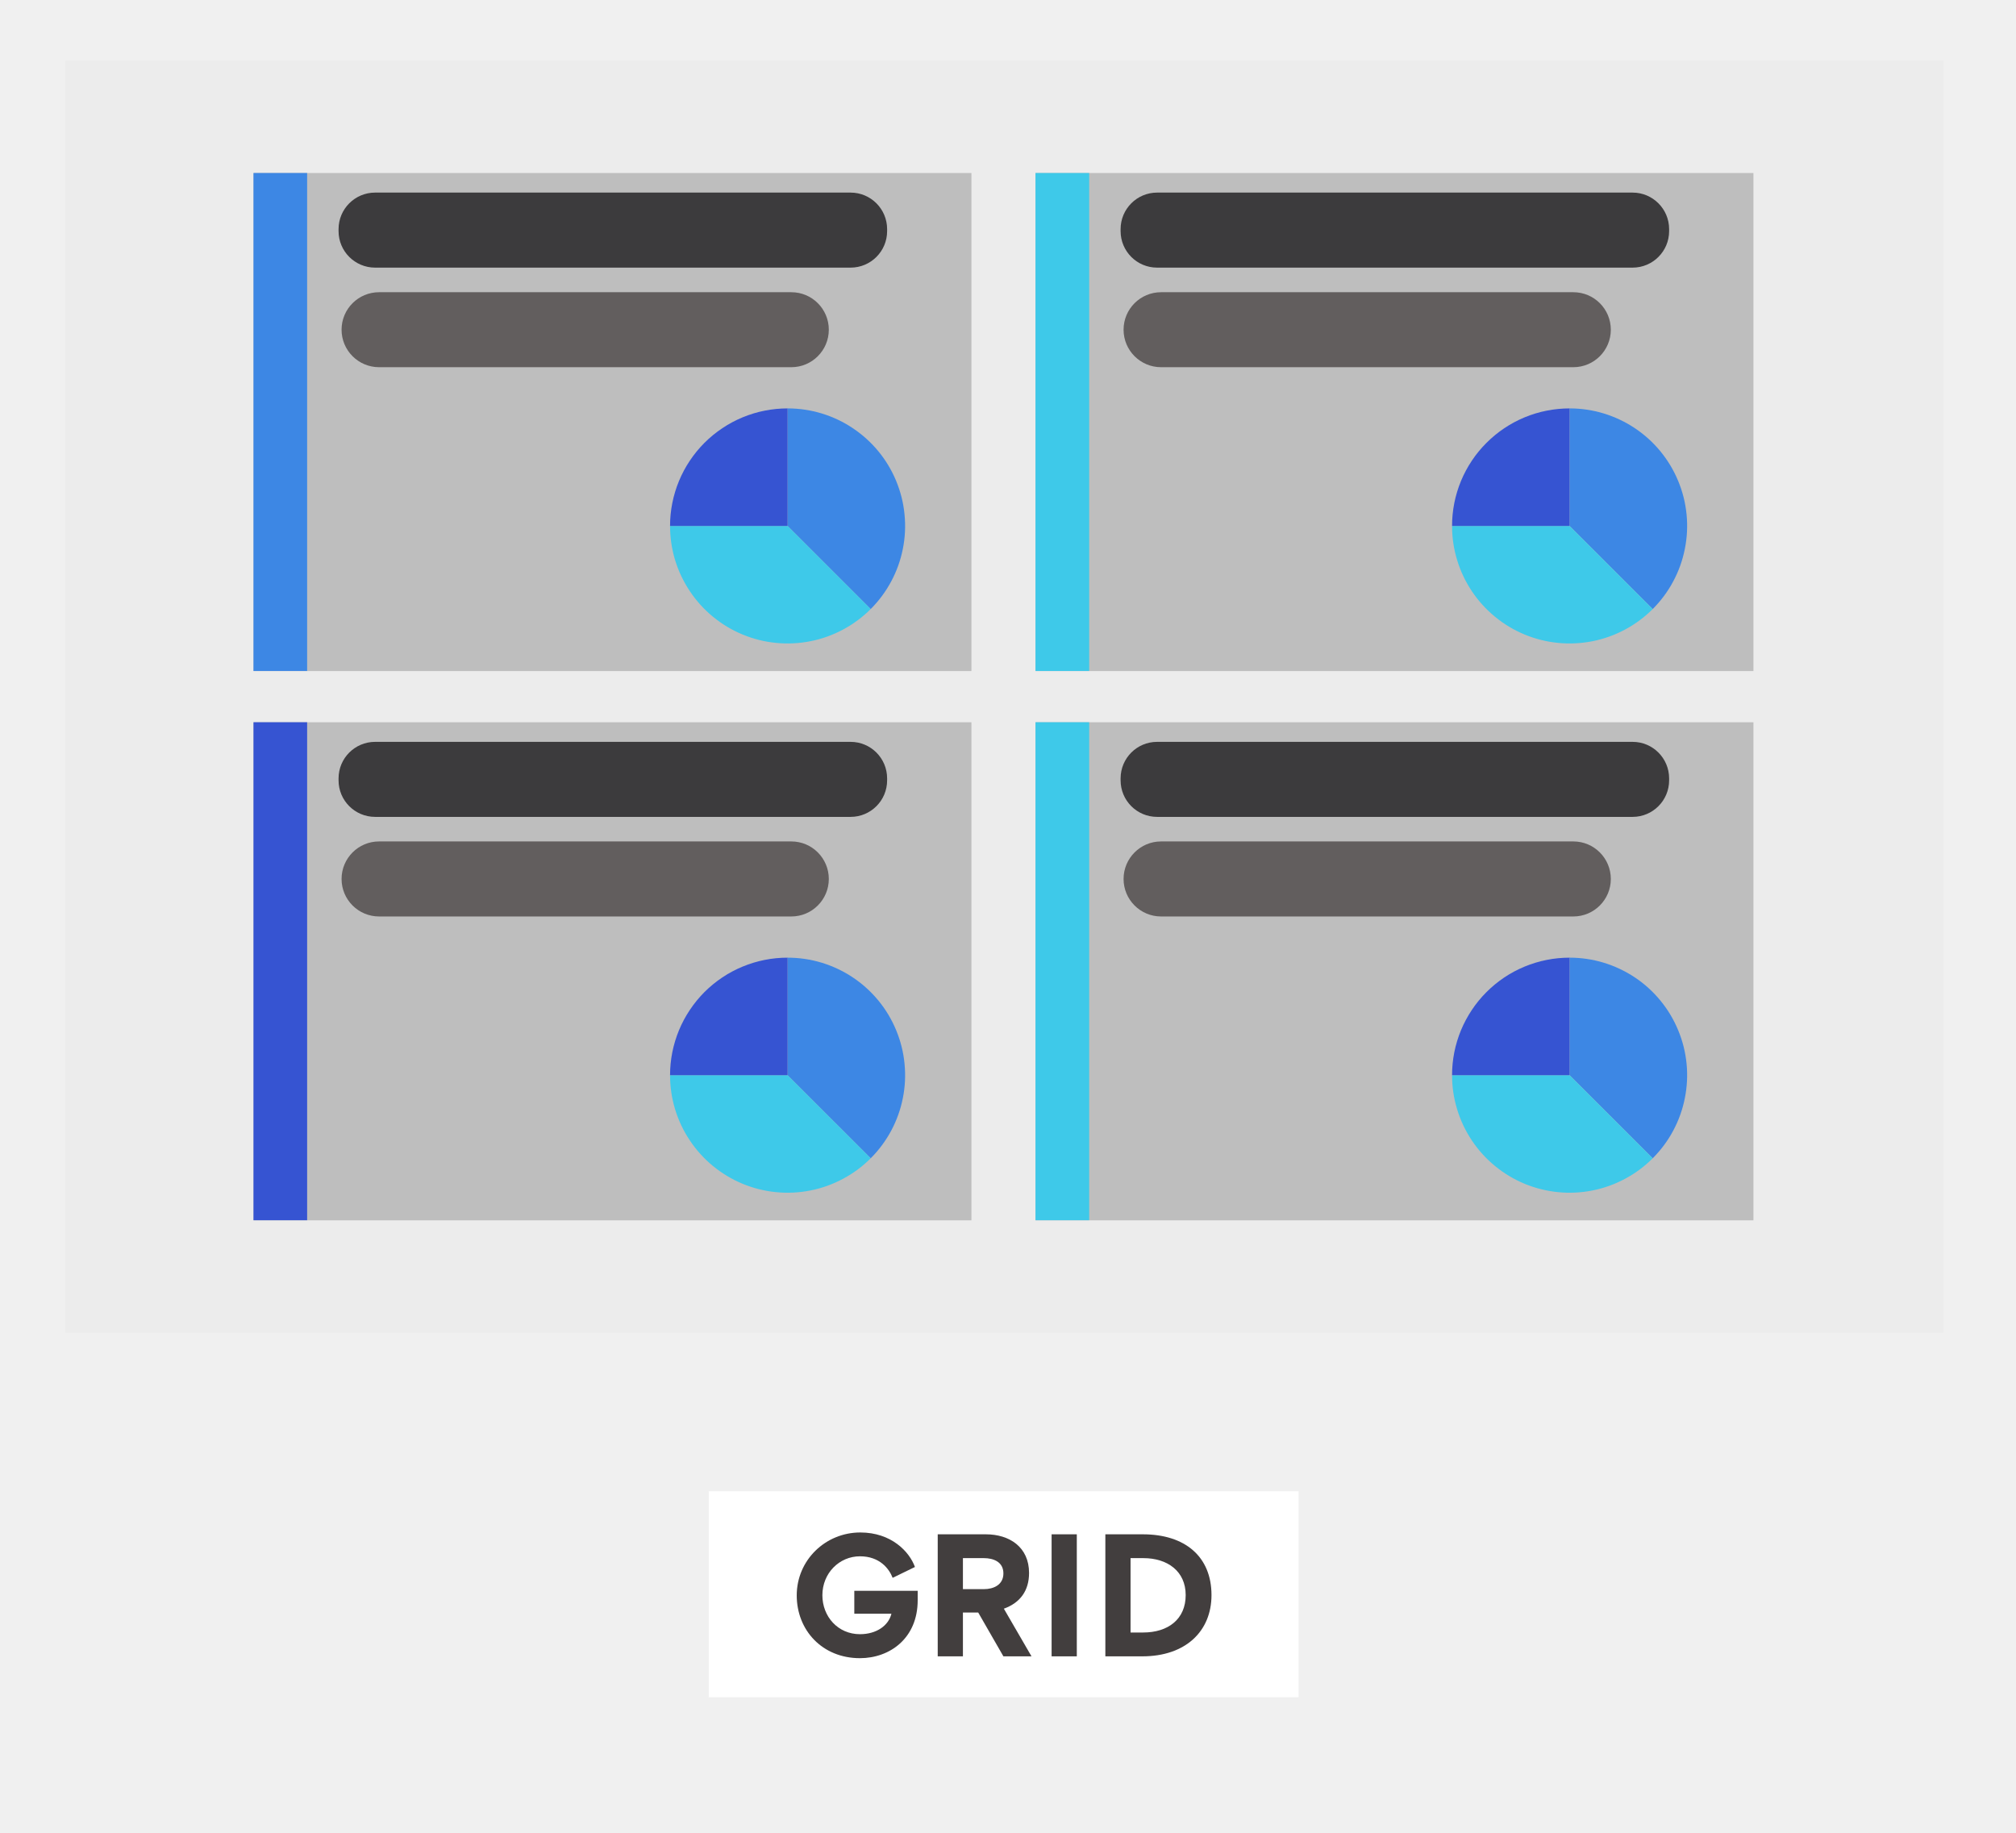
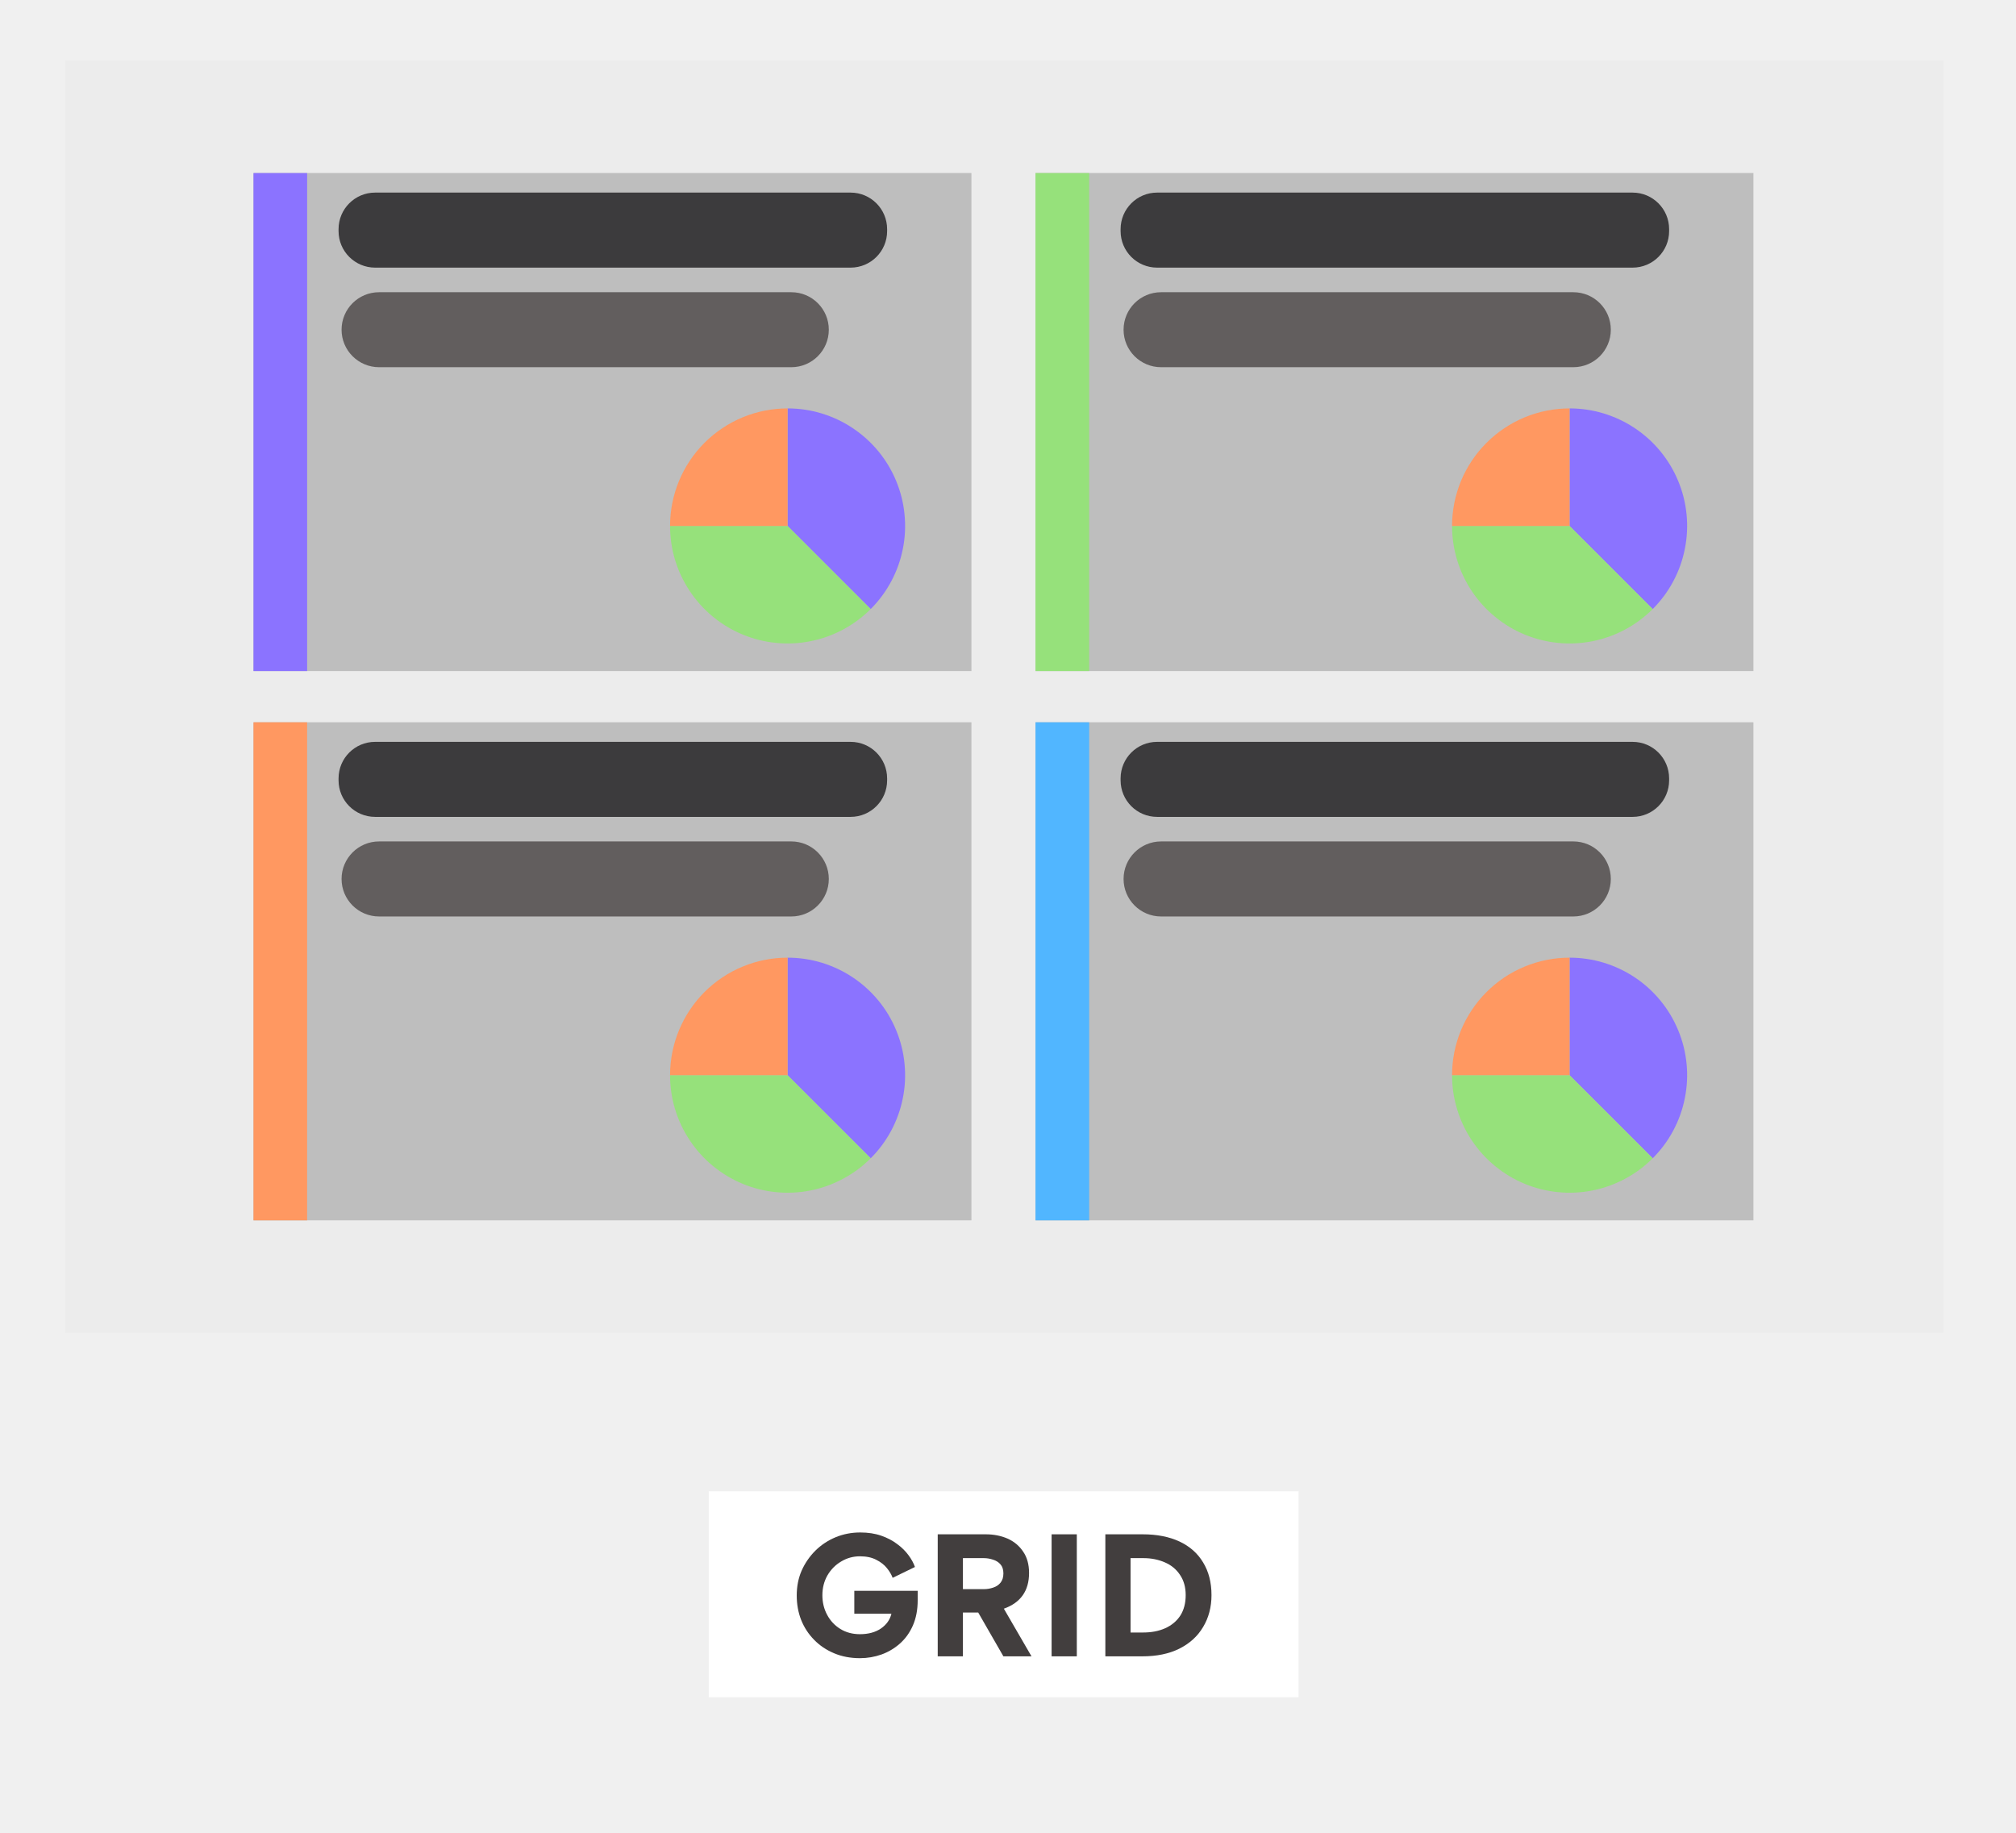
<svg xmlns="http://www.w3.org/2000/svg" width="275" zoomAndPan="magnify" viewBox="0 0 206.25 187.5" height="250" preserveAspectRatio="xMidYMid meet" version="1.0">
  <defs>
    <g />
-     <clipPath id="8ccd3869ad">
+     <clipPath id="7770c0263c">
      <path d="M 72.512 152.562 L 132.887 152.562 L 132.887 173.633 L 72.512 173.633 Z M 72.512 152.562 " clip-rule="nonzero" />
    </clipPath>
-     <clipPath id="6157e672f4">
+     <clipPath id="dfe6cb5385">
      <path d="M 6.664 6.203 L 198.84 6.203 L 198.84 136.344 L 6.664 136.344 Z M 6.664 6.203 " clip-rule="nonzero" />
    </clipPath>
-     <clipPath id="13cf3d08e1">
+     <clipPath id="47973c2725">
      <path d="M 105.945 17.699 L 179.461 17.699 L 179.461 68.652 L 105.945 68.652 Z M 105.945 17.699 " clip-rule="nonzero" />
    </clipPath>
-     <clipPath id="947eb3d6a0">
+     <clipPath id="03e6b2e91c">
      <path d="M 114.645 19.703 L 170.766 19.703 L 170.766 27.379 L 114.645 27.379 Z M 114.645 19.703 " clip-rule="nonzero" />
    </clipPath>
-     <clipPath id="899ffc82d7">
+     <clipPath id="72c72c586a">
      <path d="M 118.379 19.703 L 167.027 19.703 C 169.09 19.703 170.762 21.379 170.762 23.441 L 170.762 23.645 C 170.762 25.707 169.09 27.379 167.027 27.379 L 118.379 27.379 C 116.316 27.379 114.645 25.707 114.645 23.645 L 114.645 23.441 C 114.645 21.379 116.316 19.703 118.379 19.703 Z M 118.379 19.703 " clip-rule="nonzero" />
    </clipPath>
-     <clipPath id="c02101b22a">
-       <path d="M 105.938 17.699 L 111.43 17.699 L 111.43 68.652 L 105.938 68.652 Z M 105.938 17.699 " clip-rule="nonzero" />
+     <clipPath id="0c13c0d047">
+       <path d="M 105.938 17.703 L 111.43 17.703 L 111.43 68.656 L 105.938 68.656 Z M 105.938 17.703 " clip-rule="nonzero" />
    </clipPath>
-     <clipPath id="df39305c18">
+     <clipPath id="61a9865e76">
      <path d="M 114.949 29.895 L 164.805 29.895 L 164.805 37.566 L 114.949 37.566 Z M 114.949 29.895 " clip-rule="nonzero" />
    </clipPath>
-     <clipPath id="efb22d8eec">
+     <clipPath id="f6d0201f47">
      <path d="M 118.785 29.895 L 160.961 29.895 C 163.082 29.895 164.797 31.609 164.797 33.73 C 164.797 35.848 163.082 37.566 160.961 37.566 L 118.785 37.566 C 116.668 37.566 114.949 35.848 114.949 33.73 C 114.949 31.609 116.668 29.895 118.785 29.895 Z M 118.785 29.895 " clip-rule="nonzero" />
    </clipPath>
-     <clipPath id="b2929fe622">
+     <clipPath id="4f1b2ba77f">
      <path d="M 105.945 73.891 L 179.461 73.891 L 179.461 124.844 L 105.945 124.844 Z M 105.945 73.891 " clip-rule="nonzero" />
    </clipPath>
-     <clipPath id="5238802cd4">
+     <clipPath id="31ae481e22">
      <path d="M 114.645 75.895 L 170.766 75.895 L 170.766 83.57 L 114.645 83.57 Z M 114.645 75.895 " clip-rule="nonzero" />
    </clipPath>
-     <clipPath id="df0bbb1136">
+     <clipPath id="18c1174363">
      <path d="M 118.379 75.895 L 167.027 75.895 C 169.09 75.895 170.762 77.566 170.762 79.633 L 170.762 79.832 C 170.762 81.898 169.09 83.57 167.027 83.57 L 118.379 83.57 C 116.316 83.57 114.645 81.898 114.645 79.832 L 114.645 79.633 C 114.645 77.566 116.316 75.895 118.379 75.895 Z M 118.379 75.895 " clip-rule="nonzero" />
    </clipPath>
-     <clipPath id="752d04c024">
-       <path d="M 105.938 73.887 L 111.43 73.887 L 111.43 124.84 L 105.938 124.84 Z M 105.938 73.887 " clip-rule="nonzero" />
+     <clipPath id="08aeee1f0c">
+       <path d="M 105.938 73.895 L 111.43 73.895 L 111.43 124.848 L 105.938 124.848 Z M 105.938 73.895 " clip-rule="nonzero" />
    </clipPath>
-     <clipPath id="df719c9917">
+     <clipPath id="cc83e49cb7">
      <path d="M 114.949 86.082 L 164.805 86.082 L 164.805 93.758 L 114.949 93.758 Z M 114.949 86.082 " clip-rule="nonzero" />
    </clipPath>
-     <clipPath id="9a5487dbe0">
+     <clipPath id="fefc6f676e">
      <path d="M 118.785 86.082 L 160.961 86.082 C 163.082 86.082 164.797 87.801 164.797 89.922 C 164.797 92.039 163.082 93.758 160.961 93.758 L 118.785 93.758 C 116.668 93.758 114.949 92.039 114.949 89.922 C 114.949 87.801 116.668 86.082 118.785 86.082 Z M 118.785 86.082 " clip-rule="nonzero" />
    </clipPath>
-     <clipPath id="92146b14a0">
+     <clipPath id="c73d753df2">
      <path d="M 25.941 17.699 L 99.457 17.699 L 99.457 68.652 L 25.941 68.652 Z M 25.941 17.699 " clip-rule="nonzero" />
    </clipPath>
-     <clipPath id="e25995fe3b">
+     <clipPath id="69137c4c4d">
      <path d="M 34.637 19.703 L 90.762 19.703 L 90.762 27.379 L 34.637 27.379 Z M 34.637 19.703 " clip-rule="nonzero" />
    </clipPath>
-     <clipPath id="d189f0b5de">
+     <clipPath id="93cebe7565">
      <path d="M 38.375 19.703 L 87.02 19.703 C 89.086 19.703 90.758 21.379 90.758 23.441 L 90.758 23.645 C 90.758 25.707 89.086 27.379 87.02 27.379 L 38.375 27.379 C 36.312 27.379 34.637 25.707 34.637 23.645 L 34.637 23.441 C 34.637 21.379 36.312 19.703 38.375 19.703 Z M 38.375 19.703 " clip-rule="nonzero" />
    </clipPath>
-     <clipPath id="a3627421e4">
-       <path d="M 25.934 17.699 L 31.422 17.699 L 31.422 68.652 L 25.934 68.652 Z M 25.934 17.699 " clip-rule="nonzero" />
+     <clipPath id="abdcad7b63">
+       <path d="M 25.934 17.703 L 31.422 17.703 L 31.422 68.656 L 25.934 68.656 Z M 25.934 17.703 " clip-rule="nonzero" />
    </clipPath>
-     <clipPath id="2a3df1de5a">
+     <clipPath id="24d4b6517b">
      <path d="M 34.945 29.895 L 84.801 29.895 L 84.801 37.566 L 34.945 37.566 Z M 34.945 29.895 " clip-rule="nonzero" />
    </clipPath>
-     <clipPath id="90dc1f721a">
+     <clipPath id="20430e1ca3">
      <path d="M 38.781 29.895 L 80.957 29.895 C 83.074 29.895 84.793 31.609 84.793 33.73 C 84.793 35.848 83.074 37.566 80.957 37.566 L 38.781 37.566 C 36.664 37.566 34.945 35.848 34.945 33.73 C 34.945 31.609 36.664 29.895 38.781 29.895 Z M 38.781 29.895 " clip-rule="nonzero" />
    </clipPath>
-     <clipPath id="1cb1725579">
+     <clipPath id="a12313250d">
      <path d="M 25.941 73.891 L 99.457 73.891 L 99.457 124.844 L 25.941 124.844 Z M 25.941 73.891 " clip-rule="nonzero" />
    </clipPath>
-     <clipPath id="cdf2ad8f15">
+     <clipPath id="efc76fa535">
      <path d="M 34.637 75.895 L 90.762 75.895 L 90.762 83.57 L 34.637 83.57 Z M 34.637 75.895 " clip-rule="nonzero" />
    </clipPath>
-     <clipPath id="10be52b68a">
+     <clipPath id="c7795a7407">
      <path d="M 38.375 75.895 L 87.02 75.895 C 89.086 75.895 90.758 77.566 90.758 79.633 L 90.758 79.832 C 90.758 81.898 89.086 83.57 87.02 83.57 L 38.375 83.57 C 36.312 83.57 34.637 81.898 34.637 79.832 L 34.637 79.633 C 34.637 77.566 36.312 75.895 38.375 75.895 Z M 38.375 75.895 " clip-rule="nonzero" />
    </clipPath>
-     <clipPath id="c585ffa386">
-       <path d="M 25.934 73.887 L 31.422 73.887 L 31.422 124.84 L 25.934 124.84 Z M 25.934 73.887 " clip-rule="nonzero" />
+     <clipPath id="dea0f1817e">
+       <path d="M 25.934 73.895 L 31.422 73.895 L 31.422 124.848 L 25.934 124.848 Z M 25.934 73.895 " clip-rule="nonzero" />
    </clipPath>
-     <clipPath id="dcbca2c803">
+     <clipPath id="333538a9e4">
      <path d="M 34.945 86.082 L 84.801 86.082 L 84.801 93.758 L 34.945 93.758 Z M 34.945 86.082 " clip-rule="nonzero" />
    </clipPath>
-     <clipPath id="f2f40822c4">
+     <clipPath id="1bc2ecae11">
      <path d="M 38.781 86.082 L 80.957 86.082 C 83.074 86.082 84.793 87.801 84.793 89.922 C 84.793 92.039 83.074 93.758 80.957 93.758 L 38.781 93.758 C 36.664 93.758 34.945 92.039 34.945 89.922 C 34.945 87.801 36.664 86.082 38.781 86.082 Z M 38.781 86.082 " clip-rule="nonzero" />
    </clipPath>
  </defs>
-   <g clip-path="url(#8ccd3869ad)">
+   <g clip-path="url(#7770c0263c)">
    <path fill="#ffffff" d="M 72.512 152.562 L 132.852 152.562 L 132.852 173.633 L 72.512 173.633 Z M 72.512 152.562 " fill-opacity="1" fill-rule="nonzero" />
  </g>
  <g fill="#423e3e" fill-opacity="1">
    <g transform="translate(80.82328, 169.4494)">
      <g>
-         <path d="M 3.312 -6.25 C 3.312 -8.516 5.047 -10.234 7.156 -10.234 C 9.172 -10.234 10.141 -8.969 10.5 -8.031 L 12.781 -9.141 C 12.219 -10.703 10.375 -12.672 7.188 -12.672 C 3.641 -12.672 0.688 -9.859 0.688 -6.234 C 0.688 -2.672 3.297 0.188 7.156 0.188 C 10.203 0.188 13.062 -1.844 13.062 -5.734 L 13.062 -6.703 L 6.578 -6.703 L 6.578 -4.359 L 10.375 -4.359 C 10.078 -3.141 8.844 -2.266 7.156 -2.266 C 4.891 -2.266 3.312 -4.078 3.312 -6.25 Z M 3.312 -6.25 " />
+         <path d="M 3.312 -6.25 C 3.312 -5.52 3.473 -4.852 3.797 -4.25 C 4.117 -3.645 4.57 -3.16 5.156 -2.797 C 5.738 -2.441 6.406 -2.266 7.156 -2.266 C 8.008 -2.266 8.723 -2.457 9.297 -2.844 C 9.867 -3.238 10.227 -3.742 10.375 -4.359 L 6.578 -4.359 L 6.578 -6.703 L 13.062 -6.703 L 13.062 -5.734 C 13.062 -4.766 12.898 -3.91 12.578 -3.172 C 12.254 -2.43 11.812 -1.812 11.25 -1.312 C 10.695 -0.82 10.066 -0.445 9.359 -0.188 C 8.648 0.062 7.914 0.188 7.156 0.188 C 6.188 0.188 5.305 0.02 4.516 -0.312 C 3.723 -0.645 3.039 -1.102 2.469 -1.688 C 1.895 -2.27 1.453 -2.945 1.141 -3.719 C 0.836 -4.5 0.688 -5.336 0.688 -6.234 C 0.688 -7.148 0.852 -7.992 1.188 -8.766 C 1.531 -9.535 2 -10.219 2.594 -10.812 C 3.195 -11.406 3.891 -11.863 4.672 -12.188 C 5.453 -12.508 6.289 -12.672 7.188 -12.672 C 7.988 -12.672 8.703 -12.562 9.328 -12.344 C 9.961 -12.125 10.508 -11.836 10.969 -11.484 C 11.438 -11.141 11.82 -10.758 12.125 -10.344 C 12.426 -9.938 12.645 -9.535 12.781 -9.141 L 10.5 -8.031 C 10.383 -8.352 10.191 -8.68 9.922 -9.016 C 9.648 -9.359 9.285 -9.645 8.828 -9.875 C 8.379 -10.113 7.82 -10.234 7.156 -10.234 C 6.457 -10.234 5.816 -10.055 5.234 -9.703 C 4.648 -9.359 4.18 -8.883 3.828 -8.281 C 3.484 -7.676 3.312 -7 3.312 -6.25 Z M 3.312 -6.25 " />
      </g>
    </g>
  </g>
  <g fill="#423e3e" fill-opacity="1">
    <g transform="translate(94.48232, 169.4494)">
      <g>
-         <path d="M 11.047 0 L 8.219 -4.875 C 9.906 -5.484 10.797 -6.734 10.797 -8.531 C 10.797 -11.172 8.797 -12.484 6.375 -12.484 L 1.453 -12.484 L 1.453 0 L 4.031 0 L 4.031 -4.484 L 5.594 -4.484 L 8.172 0 Z M 6.188 -6.875 L 4.031 -6.875 L 4.031 -10.047 L 6.172 -10.047 C 7.141 -10.047 8.172 -9.672 8.172 -8.484 C 8.172 -7.297 7.141 -6.875 6.188 -6.875 Z M 6.188 -6.875 " />
+         <path d="M 11.047 0 L 8.172 0 L 5.594 -4.484 L 4.031 -4.484 L 4.031 0 L 1.453 0 L 1.453 -12.484 L 6.375 -12.484 C 7.188 -12.484 7.926 -12.336 8.594 -12.047 C 9.258 -11.754 9.789 -11.312 10.188 -10.719 C 10.594 -10.133 10.797 -9.406 10.797 -8.531 C 10.797 -6.707 9.938 -5.488 8.219 -4.875 Z M 6.188 -6.875 C 6.5 -6.875 6.812 -6.926 7.125 -7.031 C 7.438 -7.133 7.688 -7.301 7.875 -7.531 C 8.07 -7.77 8.172 -8.086 8.172 -8.484 C 8.172 -8.879 8.07 -9.188 7.875 -9.406 C 7.676 -9.633 7.422 -9.797 7.109 -9.891 C 6.805 -9.992 6.492 -10.047 6.172 -10.047 L 4.031 -10.047 L 4.031 -6.875 Z M 6.188 -6.875 " />
      </g>
    </g>
  </g>
  <g fill="#423e3e" fill-opacity="1">
    <g transform="translate(106.1331, 169.4494)">
      <g>
-         <path d="M 4.031 -12.484 L 1.453 -12.484 L 1.453 0 L 4.031 0 Z M 4.031 -12.484 " />
+         <path d="M 4.031 -12.484 L 4.031 0 L 1.453 0 L 1.453 -12.484 Z M 4.031 -12.484 " />
      </g>
    </g>
  </g>
  <g fill="#423e3e" fill-opacity="1">
    <g transform="translate(111.6318, 169.4494)">
      <g>
-         <path d="M 12.312 -6.266 C 12.312 -10.188 9.625 -12.484 5.281 -12.484 L 1.453 -12.484 L 1.453 0 L 5.234 0 C 9.641 0 12.312 -2.547 12.312 -6.266 Z M 9.672 -6.266 C 9.672 -3.812 7.891 -2.438 5.312 -2.438 L 4.031 -2.438 L 4.031 -10.047 L 5.344 -10.047 C 7.797 -10.047 9.672 -8.719 9.672 -6.266 Z M 9.672 -6.266 " />
+         <path d="M 12.312 -6.266 C 12.312 -5.035 12.023 -3.945 11.453 -3 C 10.891 -2.051 10.078 -1.312 9.016 -0.781 C 7.961 -0.258 6.703 0 5.234 0 L 1.453 0 L 1.453 -12.484 L 5.281 -12.484 C 6.727 -12.484 7.977 -12.238 9.031 -11.75 C 10.082 -11.258 10.891 -10.547 11.453 -9.609 C 12.023 -8.68 12.312 -7.566 12.312 -6.266 Z M 9.672 -6.266 C 9.672 -7.078 9.477 -7.766 9.094 -8.328 C 8.719 -8.898 8.203 -9.328 7.547 -9.609 C 6.891 -9.898 6.156 -10.047 5.344 -10.047 L 4.031 -10.047 L 4.031 -2.438 L 5.312 -2.438 C 6.164 -2.438 6.922 -2.582 7.578 -2.875 C 8.242 -3.176 8.758 -3.609 9.125 -4.172 C 9.488 -4.742 9.672 -5.441 9.672 -6.266 Z M 9.672 -6.266 " />
      </g>
    </g>
  </g>
-   <g clip-path="url(#6157e672f4)">
+   <g clip-path="url(#dfe6cb5385)">
    <path fill="#ececec" d="M 6.664 6.203 L 198.824 6.203 L 198.824 136.344 L 6.664 136.344 Z M 6.664 6.203 " fill-opacity="1" fill-rule="nonzero" />
  </g>
-   <g clip-path="url(#13cf3d08e1)">
+   <g clip-path="url(#47973c2725)">
    <path fill="#bebebe" d="M 105.945 17.699 L 179.387 17.699 L 179.387 68.652 L 105.945 68.652 Z M 105.945 17.699 " fill-opacity="1" fill-rule="nonzero" />
  </g>
-   <g clip-path="url(#947eb3d6a0)">
-     <g clip-path="url(#899ffc82d7)">
+   <g clip-path="url(#03e6b2e91c)">
+     <g clip-path="url(#72c72c586a)">
      <path fill="#3c3b3d" d="M 114.645 19.703 L 170.766 19.703 L 170.766 27.379 L 114.645 27.379 Z M 114.645 19.703 " fill-opacity="1" fill-rule="nonzero" />
    </g>
  </g>
-   <g clip-path="url(#c02101b22a)">
-     <path fill="#3ec9e9" d="M 111.43 17.699 L 111.43 68.645 L 105.938 68.645 L 105.938 17.699 Z M 111.43 17.699 " fill-opacity="1" fill-rule="nonzero" />
+   <g clip-path="url(#0c13c0d047)">
+     <path fill="#96e17b" d="M 111.43 17.703 L 111.43 68.652 L 105.938 68.652 L 105.938 17.703 Z M 111.43 17.703 " fill-opacity="1" fill-rule="nonzero" />
  </g>
-   <g clip-path="url(#df39305c18)">
-     <g clip-path="url(#efb22d8eec)">
+   <g clip-path="url(#61a9865e76)">
+     <g clip-path="url(#f6d0201f47)">
      <path fill="#625e5e" d="M 114.949 29.895 L 164.805 29.895 L 164.805 37.566 L 114.949 37.566 Z M 114.949 29.895 " fill-opacity="1" fill-rule="nonzero" />
    </g>
  </g>
-   <g clip-path="url(#b2929fe622)">
+   <g clip-path="url(#4f1b2ba77f)">
    <path fill="#bebebe" d="M 105.945 73.891 L 179.387 73.891 L 179.387 124.844 L 105.945 124.844 Z M 105.945 73.891 " fill-opacity="1" fill-rule="nonzero" />
  </g>
-   <g clip-path="url(#5238802cd4)">
-     <g clip-path="url(#df0bbb1136)">
+   <g clip-path="url(#31ae481e22)">
+     <g clip-path="url(#18c1174363)">
      <path fill="#3c3b3d" d="M 114.645 75.895 L 170.766 75.895 L 170.766 83.57 L 114.645 83.57 Z M 114.645 75.895 " fill-opacity="1" fill-rule="nonzero" />
    </g>
  </g>
-   <g clip-path="url(#752d04c024)">
-     <path fill="#3ec9e9" d="M 111.43 73.887 L 111.43 124.836 L 105.938 124.836 L 105.938 73.887 Z M 111.43 73.887 " fill-opacity="1" fill-rule="nonzero" />
+   <g clip-path="url(#08aeee1f0c)">
+     <path fill="#51b6ff" d="M 111.43 73.895 L 111.43 124.844 L 105.938 124.844 L 105.938 73.895 Z M 111.43 73.895 " fill-opacity="1" fill-rule="nonzero" />
  </g>
-   <g clip-path="url(#df719c9917)">
-     <g clip-path="url(#9a5487dbe0)">
+   <g clip-path="url(#cc83e49cb7)">
+     <g clip-path="url(#fefc6f676e)">
      <path fill="#625e5e" d="M 114.949 86.082 L 164.805 86.082 L 164.805 93.758 L 114.949 93.758 Z M 114.949 86.082 " fill-opacity="1" fill-rule="nonzero" />
    </g>
  </g>
-   <g clip-path="url(#92146b14a0)">
+   <g clip-path="url(#c73d753df2)">
    <path fill="#bebebe" d="M 25.941 17.699 L 99.383 17.699 L 99.383 68.652 L 25.941 68.652 Z M 25.941 17.699 " fill-opacity="1" fill-rule="nonzero" />
  </g>
-   <g clip-path="url(#e25995fe3b)">
-     <g clip-path="url(#d189f0b5de)">
+   <g clip-path="url(#69137c4c4d)">
+     <g clip-path="url(#93cebe7565)">
      <path fill="#3c3b3d" d="M 34.637 19.703 L 90.762 19.703 L 90.762 27.379 L 34.637 27.379 Z M 34.637 19.703 " fill-opacity="1" fill-rule="nonzero" />
    </g>
  </g>
-   <g clip-path="url(#a3627421e4)">
-     <path fill="#3d87e4" d="M 31.422 17.699 L 31.422 68.645 L 25.934 68.645 L 25.934 17.699 Z M 31.422 17.699 " fill-opacity="1" fill-rule="nonzero" />
+   <g clip-path="url(#abdcad7b63)">
+     <path fill="#8b73ff" d="M 31.422 17.703 L 31.422 68.652 L 25.934 68.652 L 25.934 17.703 Z M 31.422 17.703 " fill-opacity="1" fill-rule="nonzero" />
  </g>
-   <g clip-path="url(#2a3df1de5a)">
-     <g clip-path="url(#90dc1f721a)">
+   <g clip-path="url(#24d4b6517b)">
+     <g clip-path="url(#20430e1ca3)">
      <path fill="#625e5e" d="M 34.945 29.895 L 84.801 29.895 L 84.801 37.566 L 34.945 37.566 Z M 34.945 29.895 " fill-opacity="1" fill-rule="nonzero" />
    </g>
  </g>
-   <g clip-path="url(#1cb1725579)">
+   <g clip-path="url(#a12313250d)">
    <path fill="#bebebe" d="M 25.941 73.891 L 99.383 73.891 L 99.383 124.844 L 25.941 124.844 Z M 25.941 73.891 " fill-opacity="1" fill-rule="nonzero" />
  </g>
-   <g clip-path="url(#cdf2ad8f15)">
-     <g clip-path="url(#10be52b68a)">
+   <g clip-path="url(#efc76fa535)">
+     <g clip-path="url(#c7795a7407)">
      <path fill="#3c3b3d" d="M 34.637 75.895 L 90.762 75.895 L 90.762 83.57 L 34.637 83.57 Z M 34.637 75.895 " fill-opacity="1" fill-rule="nonzero" />
    </g>
  </g>
-   <g clip-path="url(#c585ffa386)">
-     <path fill="#3654d2" d="M 31.422 73.887 L 31.422 124.836 L 25.934 124.836 L 25.934 73.887 Z M 31.422 73.887 " fill-opacity="1" fill-rule="nonzero" />
+   <g clip-path="url(#dea0f1817e)">
+     <path fill="#ff9861" d="M 31.422 73.895 L 31.422 124.844 L 25.934 124.844 L 25.934 73.895 Z M 31.422 73.895 " fill-opacity="1" fill-rule="nonzero" />
  </g>
-   <g clip-path="url(#dcbca2c803)">
-     <g clip-path="url(#f2f40822c4)">
+   <g clip-path="url(#333538a9e4)">
+     <g clip-path="url(#1bc2ecae11)">
      <path fill="#625e5e" d="M 34.945 86.082 L 84.801 86.082 L 84.801 93.758 L 34.945 93.758 Z M 34.945 86.082 " fill-opacity="1" fill-rule="nonzero" />
    </g>
  </g>
-   <path fill="#3d87e4" d="M 160.578 41.781 C 161.77 41.781 162.934 41.953 164.07 42.297 C 165.207 42.645 166.27 43.145 167.262 43.809 C 168.25 44.469 169.121 45.258 169.875 46.176 C 170.629 47.098 171.234 48.105 171.688 49.203 C 172.145 50.301 172.43 51.441 172.547 52.625 C 172.664 53.809 172.605 54.984 172.371 56.152 C 172.141 57.316 171.746 58.426 171.184 59.473 C 170.625 60.523 169.922 61.465 169.082 62.309 L 160.578 53.805 Z M 160.578 41.781 " fill-opacity="1" fill-rule="nonzero" />
-   <path fill="#3ec9e9" d="M 169.082 62.309 C 168.242 63.148 167.297 63.848 166.246 64.41 C 165.199 64.969 164.09 65.367 162.926 65.598 C 161.758 65.828 160.586 65.887 159.402 65.77 C 158.219 65.656 157.078 65.367 155.977 64.914 C 154.879 64.457 153.871 63.855 152.953 63.098 C 152.031 62.344 151.242 61.473 150.582 60.484 C 149.922 59.496 149.418 58.434 149.074 57.297 C 148.727 56.156 148.555 54.992 148.555 53.805 L 160.578 53.805 Z M 169.082 62.309 " fill-opacity="1" fill-rule="nonzero" />
-   <path fill="#3654d2" d="M 148.555 53.805 C 148.555 53.016 148.633 52.234 148.785 51.461 C 148.941 50.684 149.168 49.934 149.469 49.203 C 149.773 48.473 150.145 47.781 150.582 47.125 C 151.02 46.469 151.52 45.859 152.078 45.305 C 152.637 44.746 153.242 44.246 153.898 43.809 C 154.555 43.367 155.246 43 155.977 42.695 C 156.707 42.395 157.457 42.164 158.234 42.012 C 159.008 41.859 159.789 41.781 160.578 41.781 L 160.578 53.805 Z M 148.555 53.805 " fill-opacity="1" fill-rule="nonzero" />
-   <path fill="#3d87e4" d="M 80.574 41.781 C 81.766 41.781 82.926 41.953 84.066 42.297 C 85.203 42.645 86.266 43.145 87.254 43.809 C 88.242 44.469 89.113 45.258 89.871 46.176 C 90.625 47.098 91.23 48.105 91.684 49.203 C 92.137 50.301 92.426 51.441 92.539 52.625 C 92.656 53.809 92.602 54.984 92.367 56.152 C 92.137 57.316 91.738 58.426 91.18 59.473 C 90.617 60.523 89.918 61.465 89.078 62.309 L 80.574 53.805 Z M 80.574 41.781 " fill-opacity="1" fill-rule="nonzero" />
-   <path fill="#3ec9e9" d="M 89.078 62.309 C 88.234 63.148 87.293 63.848 86.242 64.41 C 85.195 64.969 84.086 65.367 82.922 65.598 C 81.754 65.828 80.578 65.887 79.395 65.77 C 78.211 65.656 77.07 65.367 75.973 64.914 C 74.875 64.457 73.867 63.855 72.945 63.098 C 72.027 62.344 71.238 61.473 70.578 60.484 C 69.918 59.496 69.414 58.434 69.066 57.297 C 68.723 56.156 68.551 54.992 68.551 53.805 L 80.574 53.805 Z M 89.078 62.309 " fill-opacity="1" fill-rule="nonzero" />
-   <path fill="#3654d2" d="M 68.551 53.805 C 68.551 53.016 68.629 52.234 68.781 51.461 C 68.938 50.684 69.164 49.934 69.465 49.203 C 69.77 48.473 70.137 47.781 70.578 47.125 C 71.016 46.469 71.516 45.859 72.07 45.305 C 72.629 44.746 73.238 44.246 73.895 43.809 C 74.551 43.367 75.242 43 75.973 42.695 C 76.703 42.395 77.453 42.164 78.227 42.012 C 79.004 41.859 79.785 41.781 80.574 41.781 L 80.574 53.805 Z M 68.551 53.805 " fill-opacity="1" fill-rule="nonzero" />
-   <path fill="#3d87e4" d="M 160.578 97.973 C 161.77 97.973 162.934 98.145 164.07 98.488 C 165.207 98.836 166.27 99.336 167.262 99.996 C 168.25 100.656 169.121 101.449 169.875 102.367 C 170.629 103.285 171.234 104.297 171.688 105.395 C 172.145 106.492 172.43 107.633 172.547 108.816 C 172.664 110 172.605 111.176 172.371 112.34 C 172.141 113.508 171.746 114.613 171.184 115.664 C 170.625 116.711 169.922 117.656 169.082 118.496 L 160.578 109.996 Z M 160.578 97.973 " fill-opacity="1" fill-rule="nonzero" />
-   <path fill="#3ec9e9" d="M 169.082 118.496 C 168.242 119.34 167.297 120.039 166.246 120.598 C 165.199 121.16 164.09 121.555 162.926 121.789 C 161.758 122.02 160.586 122.078 159.402 121.961 C 158.219 121.844 157.078 121.559 155.977 121.105 C 154.879 120.648 153.871 120.043 152.953 119.289 C 152.031 118.535 151.242 117.664 150.582 116.676 C 149.922 115.688 149.418 114.625 149.074 113.484 C 148.727 112.348 148.555 111.184 148.555 109.996 L 160.578 109.996 Z M 169.082 118.496 " fill-opacity="1" fill-rule="nonzero" />
-   <path fill="#3654d2" d="M 148.555 109.996 C 148.555 109.207 148.633 108.426 148.785 107.648 C 148.941 106.875 149.168 106.125 149.469 105.395 C 149.773 104.664 150.145 103.973 150.582 103.316 C 151.02 102.66 151.52 102.051 152.078 101.492 C 152.637 100.934 153.242 100.438 153.898 99.996 C 154.555 99.559 155.246 99.188 155.977 98.887 C 156.707 98.586 157.457 98.355 158.234 98.203 C 159.008 98.047 159.789 97.973 160.578 97.973 L 160.578 109.996 Z M 148.555 109.996 " fill-opacity="1" fill-rule="nonzero" />
-   <path fill="#3d87e4" d="M 80.574 97.973 C 81.766 97.973 82.926 98.145 84.066 98.488 C 85.203 98.836 86.266 99.336 87.254 99.996 C 88.242 100.656 89.113 101.449 89.871 102.367 C 90.625 103.285 91.23 104.297 91.684 105.395 C 92.137 106.492 92.426 107.633 92.539 108.816 C 92.656 110 92.602 111.176 92.367 112.34 C 92.137 113.508 91.738 114.613 91.18 115.664 C 90.617 116.711 89.918 117.656 89.078 118.496 L 80.574 109.996 Z M 80.574 97.973 " fill-opacity="1" fill-rule="nonzero" />
-   <path fill="#3ec9e9" d="M 89.078 118.496 C 88.234 119.34 87.293 120.039 86.242 120.598 C 85.195 121.16 84.086 121.555 82.922 121.789 C 81.754 122.02 80.578 122.078 79.395 121.961 C 78.211 121.844 77.07 121.559 75.973 121.105 C 74.875 120.648 73.867 120.043 72.945 119.289 C 72.027 118.535 71.238 117.664 70.578 116.676 C 69.918 115.688 69.414 114.625 69.066 113.484 C 68.723 112.348 68.551 111.184 68.551 109.996 L 80.574 109.996 Z M 89.078 118.496 " fill-opacity="1" fill-rule="nonzero" />
-   <path fill="#3654d2" d="M 68.551 109.996 C 68.551 109.207 68.629 108.426 68.781 107.648 C 68.938 106.875 69.164 106.125 69.465 105.395 C 69.77 104.664 70.137 103.973 70.578 103.316 C 71.016 102.66 71.516 102.051 72.07 101.492 C 72.629 100.934 73.238 100.438 73.895 99.996 C 74.551 99.559 75.242 99.188 75.973 98.887 C 76.703 98.586 77.453 98.355 78.227 98.203 C 79.004 98.047 79.785 97.973 80.574 97.973 L 80.574 109.996 Z M 68.551 109.996 " fill-opacity="1" fill-rule="nonzero" />
+   <path fill="#8b73ff" d="M 160.578 41.781 C 161.77 41.781 162.934 41.953 164.07 42.297 C 165.207 42.645 166.27 43.145 167.262 43.809 C 168.25 44.469 169.121 45.258 169.875 46.176 C 170.629 47.098 171.234 48.105 171.688 49.203 C 172.145 50.301 172.43 51.441 172.547 52.625 C 172.664 53.809 172.605 54.984 172.371 56.152 C 172.141 57.316 171.746 58.426 171.184 59.473 C 170.625 60.523 169.922 61.465 169.082 62.309 L 160.578 53.805 Z M 160.578 41.781 " fill-opacity="1" fill-rule="nonzero" />
+   <path fill="#96e17b" d="M 169.082 62.309 C 168.242 63.148 167.297 63.848 166.246 64.41 C 165.199 64.969 164.09 65.367 162.926 65.598 C 161.758 65.828 160.586 65.887 159.402 65.77 C 158.219 65.656 157.078 65.367 155.977 64.914 C 154.879 64.457 153.871 63.855 152.953 63.098 C 152.031 62.344 151.242 61.473 150.582 60.484 C 149.922 59.496 149.418 58.434 149.074 57.297 C 148.727 56.156 148.555 54.992 148.555 53.805 L 160.578 53.805 Z M 169.082 62.309 " fill-opacity="1" fill-rule="nonzero" />
+   <path fill="#ff9861" d="M 148.555 53.805 C 148.555 53.016 148.633 52.234 148.785 51.461 C 148.941 50.684 149.168 49.934 149.469 49.203 C 149.773 48.473 150.145 47.781 150.582 47.125 C 151.02 46.469 151.52 45.859 152.078 45.305 C 152.637 44.746 153.242 44.246 153.898 43.809 C 154.555 43.367 155.246 43 155.977 42.695 C 156.707 42.395 157.457 42.164 158.234 42.012 C 159.008 41.859 159.789 41.781 160.578 41.781 L 160.578 53.805 Z M 148.555 53.805 " fill-opacity="1" fill-rule="nonzero" />
+   <path fill="#8b73ff" d="M 80.574 41.781 C 81.766 41.781 82.926 41.953 84.066 42.297 C 85.203 42.645 86.266 43.145 87.254 43.809 C 88.242 44.469 89.113 45.258 89.871 46.176 C 90.625 47.098 91.23 48.105 91.684 49.203 C 92.137 50.301 92.426 51.441 92.539 52.625 C 92.656 53.809 92.602 54.984 92.367 56.152 C 92.137 57.316 91.738 58.426 91.18 59.473 C 90.617 60.523 89.918 61.465 89.078 62.309 L 80.574 53.805 Z M 80.574 41.781 " fill-opacity="1" fill-rule="nonzero" />
+   <path fill="#96e17b" d="M 89.078 62.309 C 88.234 63.148 87.293 63.848 86.242 64.41 C 85.195 64.969 84.086 65.367 82.922 65.598 C 81.754 65.828 80.578 65.887 79.395 65.77 C 78.211 65.656 77.07 65.367 75.973 64.914 C 74.875 64.457 73.867 63.855 72.945 63.098 C 72.027 62.344 71.238 61.473 70.578 60.484 C 69.918 59.496 69.414 58.434 69.066 57.297 C 68.723 56.156 68.551 54.992 68.551 53.805 L 80.574 53.805 Z M 89.078 62.309 " fill-opacity="1" fill-rule="nonzero" />
+   <path fill="#ff9861" d="M 68.551 53.805 C 68.551 53.016 68.629 52.234 68.781 51.461 C 68.938 50.684 69.164 49.934 69.465 49.203 C 69.77 48.473 70.137 47.781 70.578 47.125 C 71.016 46.469 71.516 45.859 72.07 45.305 C 72.629 44.746 73.238 44.246 73.895 43.809 C 74.551 43.367 75.242 43 75.973 42.695 C 76.703 42.395 77.453 42.164 78.227 42.012 C 79.004 41.859 79.785 41.781 80.574 41.781 L 80.574 53.805 Z M 68.551 53.805 " fill-opacity="1" fill-rule="nonzero" />
+   <path fill="#8b73ff" d="M 160.578 97.973 C 161.77 97.973 162.934 98.145 164.07 98.488 C 165.207 98.836 166.27 99.336 167.262 99.996 C 168.25 100.656 169.121 101.449 169.875 102.367 C 170.629 103.285 171.234 104.297 171.688 105.395 C 172.145 106.492 172.43 107.633 172.547 108.816 C 172.664 110 172.605 111.176 172.371 112.34 C 172.141 113.508 171.746 114.613 171.184 115.664 C 170.625 116.711 169.922 117.656 169.082 118.496 L 160.578 109.996 Z M 160.578 97.973 " fill-opacity="1" fill-rule="nonzero" />
+   <path fill="#96e17b" d="M 169.082 118.496 C 168.242 119.34 167.297 120.039 166.246 120.598 C 165.199 121.16 164.09 121.555 162.926 121.789 C 161.758 122.02 160.586 122.078 159.402 121.961 C 158.219 121.844 157.078 121.559 155.977 121.105 C 154.879 120.648 153.871 120.043 152.953 119.289 C 152.031 118.535 151.242 117.664 150.582 116.676 C 149.922 115.688 149.418 114.625 149.074 113.484 C 148.727 112.348 148.555 111.184 148.555 109.996 L 160.578 109.996 Z M 169.082 118.496 " fill-opacity="1" fill-rule="nonzero" />
+   <path fill="#ff9861" d="M 148.555 109.996 C 148.555 109.207 148.633 108.426 148.785 107.648 C 148.941 106.875 149.168 106.125 149.469 105.395 C 149.773 104.664 150.145 103.973 150.582 103.316 C 151.02 102.66 151.52 102.051 152.078 101.492 C 152.637 100.934 153.242 100.438 153.898 99.996 C 154.555 99.559 155.246 99.188 155.977 98.887 C 156.707 98.586 157.457 98.355 158.234 98.203 C 159.008 98.047 159.789 97.973 160.578 97.973 L 160.578 109.996 Z M 148.555 109.996 " fill-opacity="1" fill-rule="nonzero" />
+   <path fill="#8b73ff" d="M 80.574 97.973 C 81.766 97.973 82.926 98.145 84.066 98.488 C 85.203 98.836 86.266 99.336 87.254 99.996 C 88.242 100.656 89.113 101.449 89.871 102.367 C 90.625 103.285 91.23 104.297 91.684 105.395 C 92.137 106.492 92.426 107.633 92.539 108.816 C 92.656 110 92.602 111.176 92.367 112.34 C 92.137 113.508 91.738 114.613 91.18 115.664 C 90.617 116.711 89.918 117.656 89.078 118.496 L 80.574 109.996 Z M 80.574 97.973 " fill-opacity="1" fill-rule="nonzero" />
+   <path fill="#96e17b" d="M 89.078 118.496 C 88.234 119.34 87.293 120.039 86.242 120.598 C 85.195 121.16 84.086 121.555 82.922 121.789 C 81.754 122.02 80.578 122.078 79.395 121.961 C 78.211 121.844 77.07 121.559 75.973 121.105 C 74.875 120.648 73.867 120.043 72.945 119.289 C 72.027 118.535 71.238 117.664 70.578 116.676 C 69.918 115.688 69.414 114.625 69.066 113.484 C 68.723 112.348 68.551 111.184 68.551 109.996 L 80.574 109.996 Z M 89.078 118.496 " fill-opacity="1" fill-rule="nonzero" />
+   <path fill="#ff9861" d="M 68.551 109.996 C 68.551 109.207 68.629 108.426 68.781 107.648 C 68.938 106.875 69.164 106.125 69.465 105.395 C 69.77 104.664 70.137 103.973 70.578 103.316 C 71.016 102.66 71.516 102.051 72.07 101.492 C 72.629 100.934 73.238 100.438 73.895 99.996 C 74.551 99.559 75.242 99.188 75.973 98.887 C 76.703 98.586 77.453 98.355 78.227 98.203 C 79.004 98.047 79.785 97.973 80.574 97.973 L 80.574 109.996 Z M 68.551 109.996 " fill-opacity="1" fill-rule="nonzero" />
</svg>
